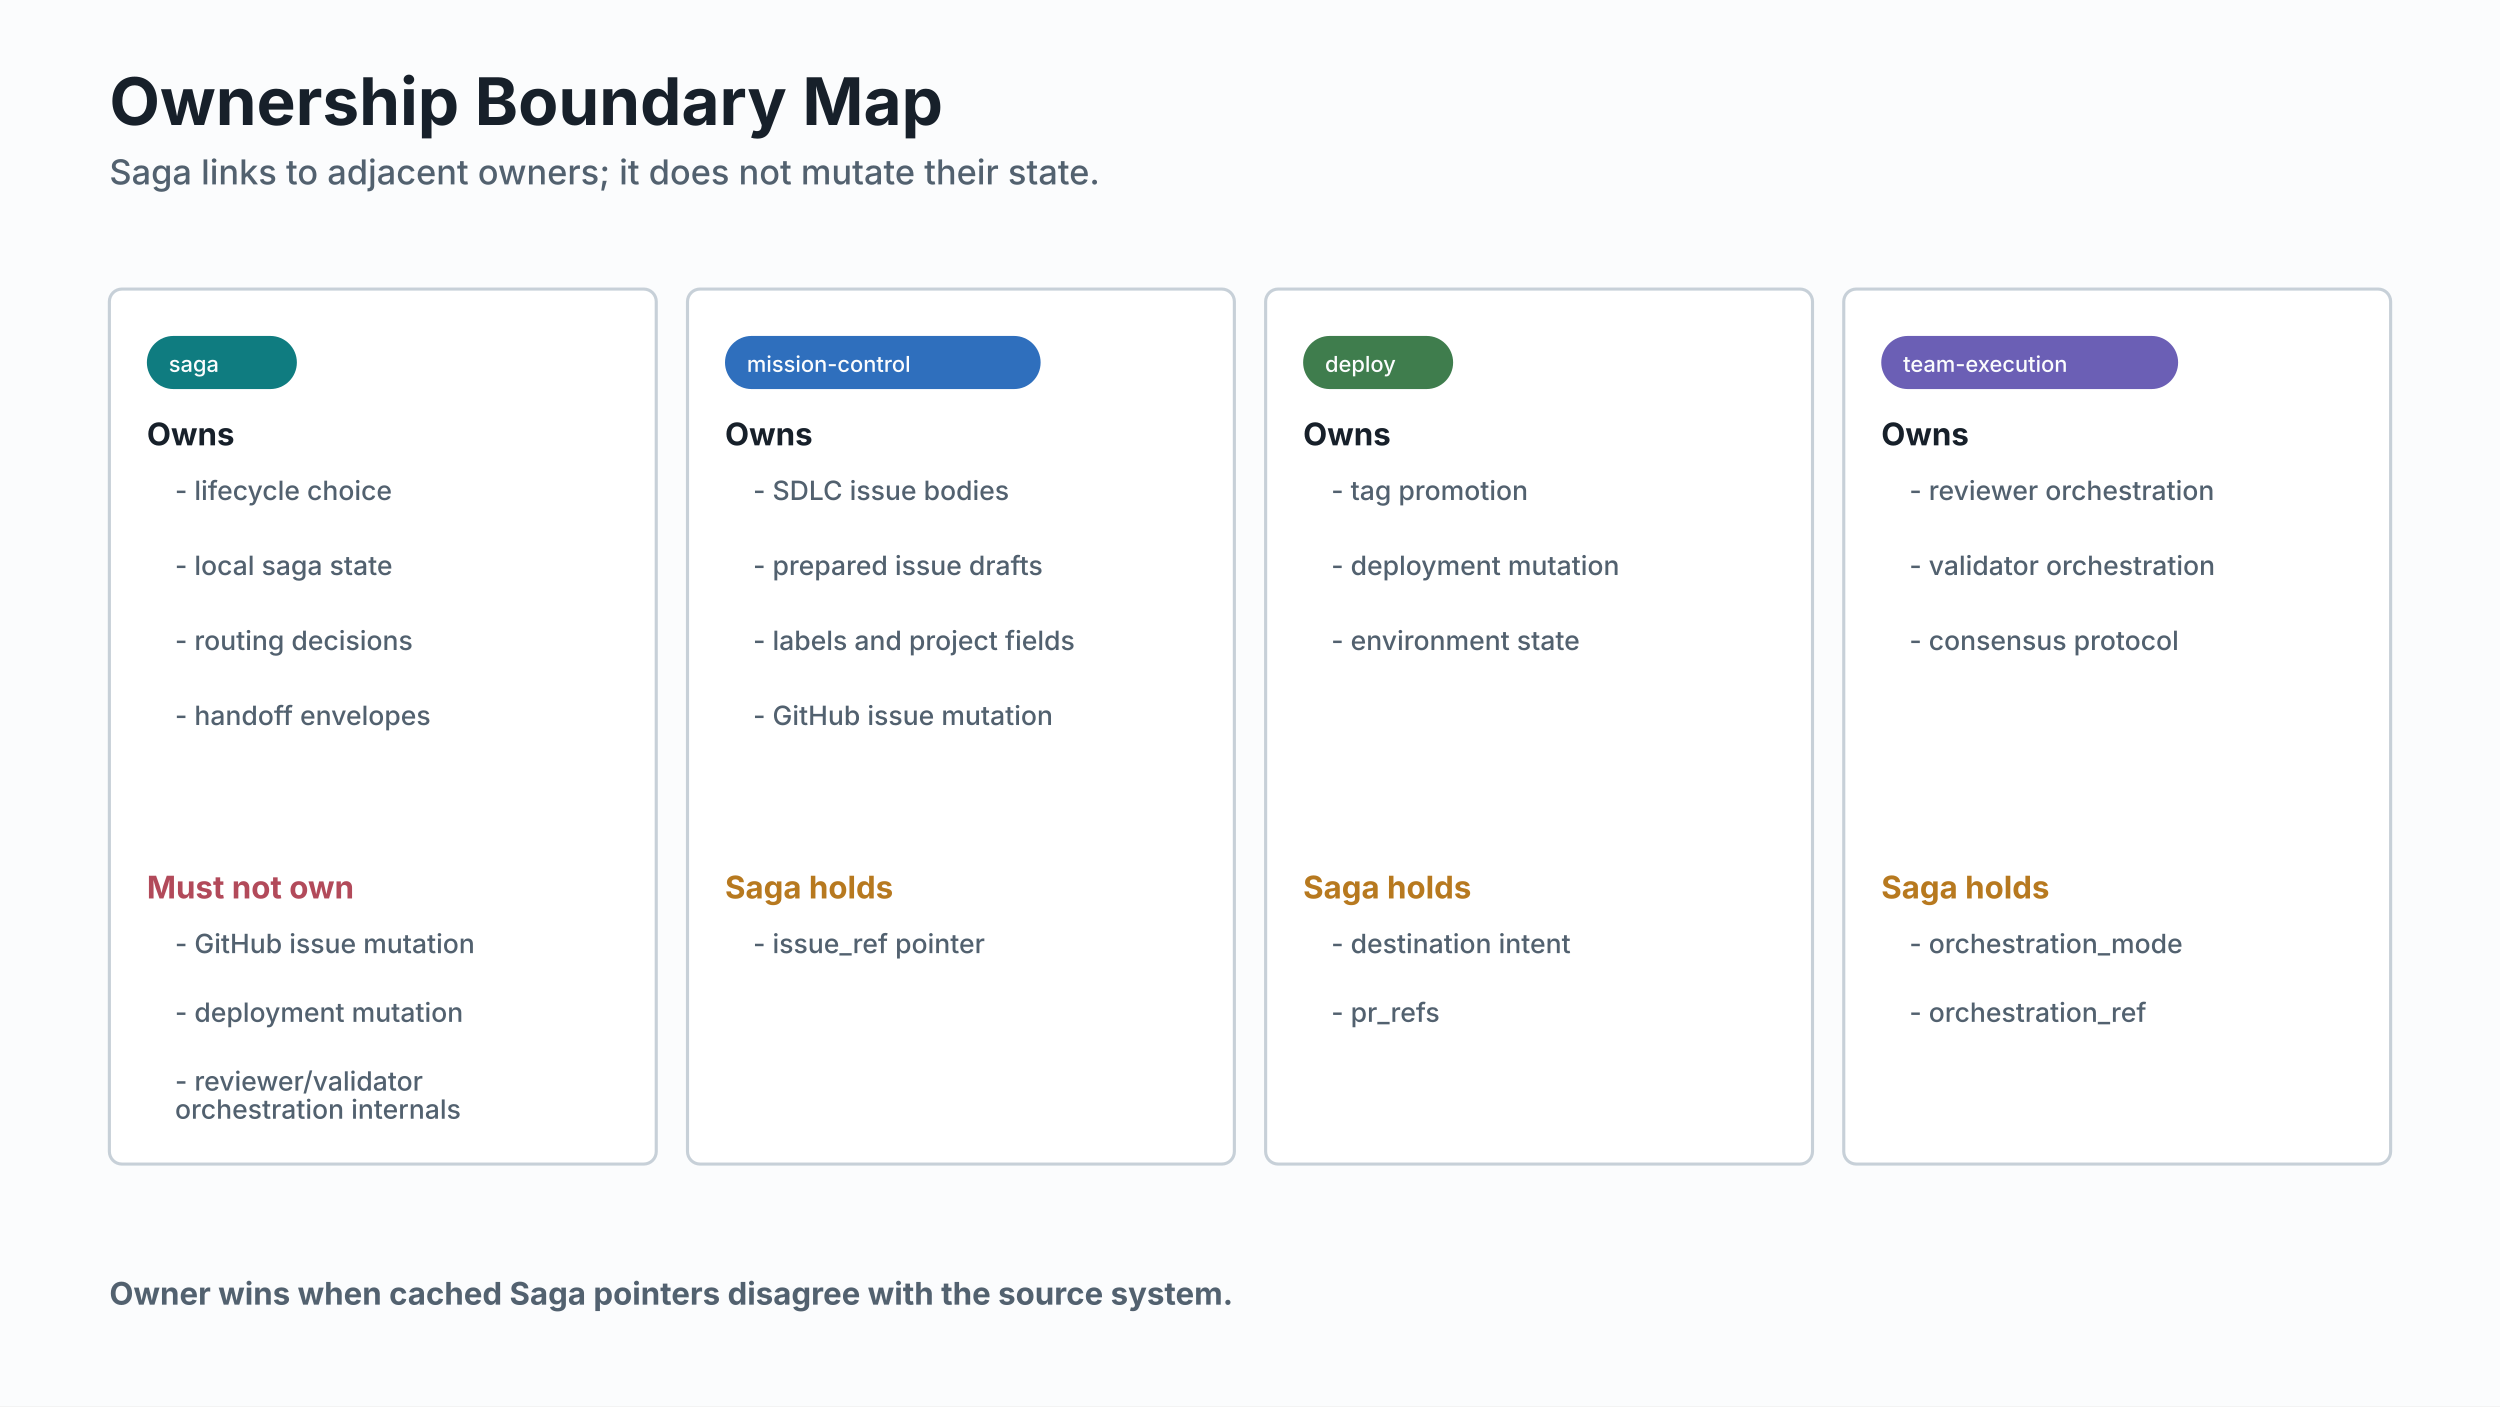
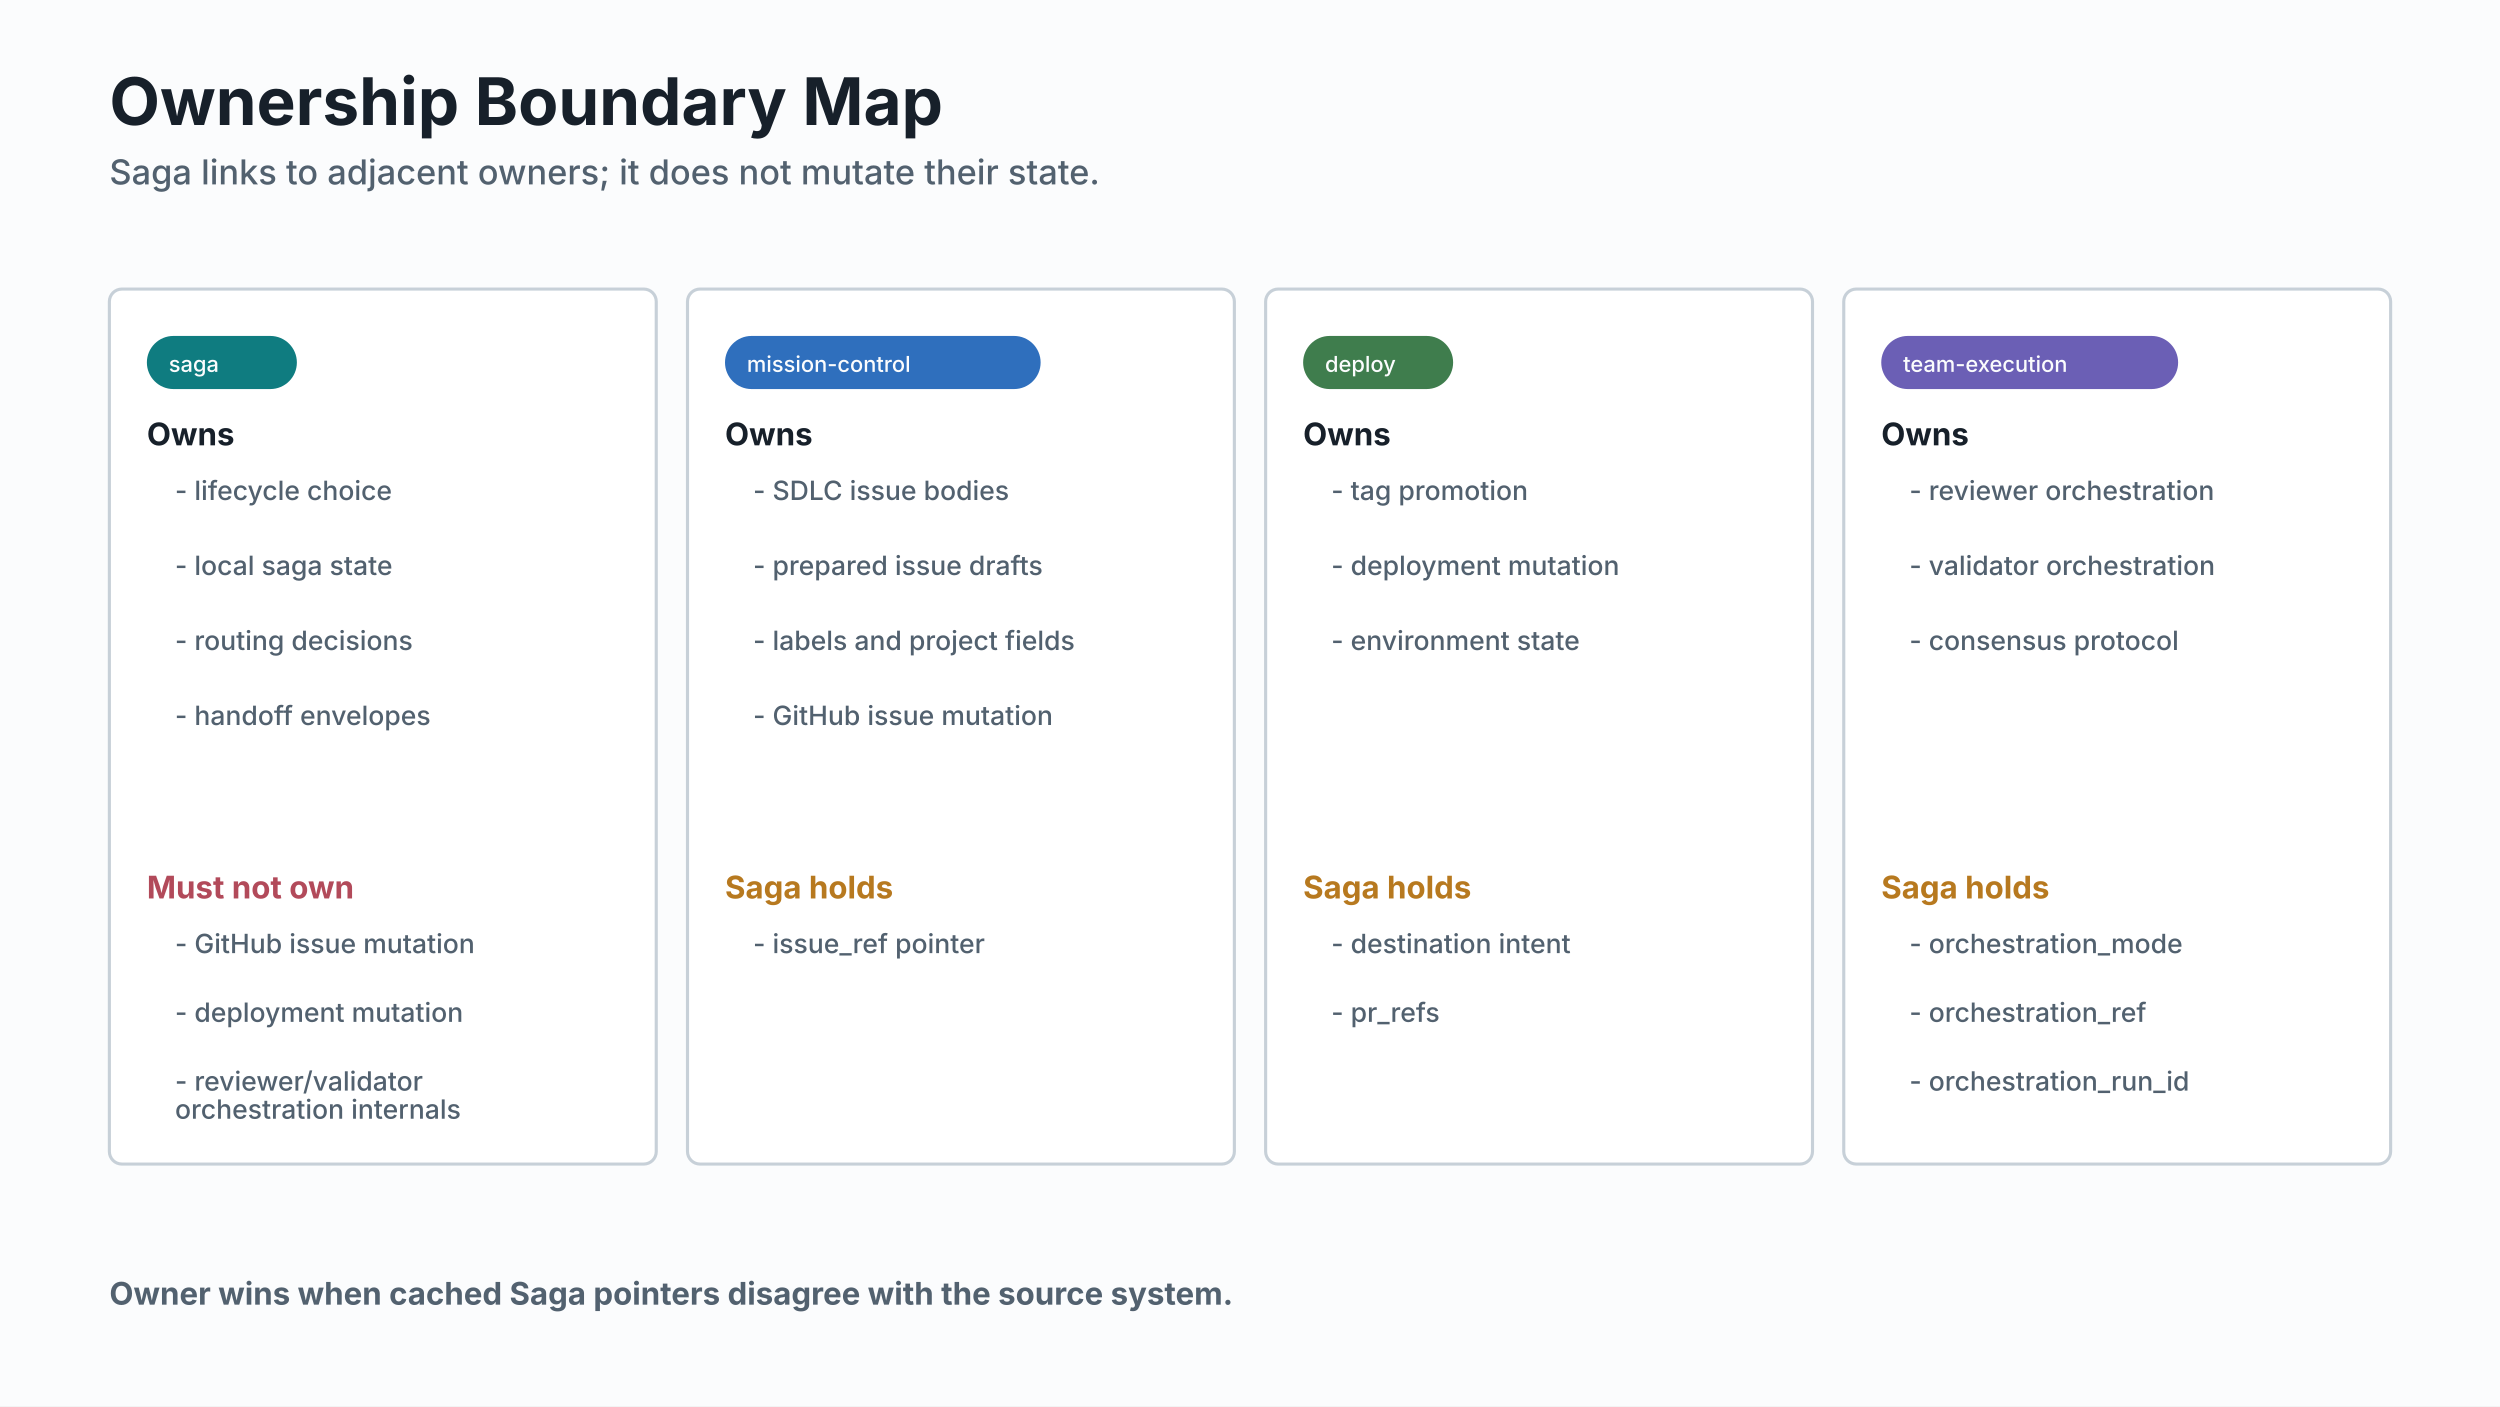
<svg xmlns="http://www.w3.org/2000/svg" width="1600" height="900" viewBox="0 0 1600 900" role="img" aria-labelledby="title desc">
  <rect width="1600" height="900" fill="#fbfcfd" />
  <style>
    .title { font: 700 42px -apple-system, BlinkMacSystemFont, Segoe UI, sans-serif; }
    .subtitle { font: 500 22px -apple-system, BlinkMacSystemFont, Segoe UI, sans-serif; }
    .label { font: 700 20px -apple-system, BlinkMacSystemFont, Segoe UI, sans-serif; }
    .body { font: 500 17px -apple-system, BlinkMacSystemFont, Segoe UI, sans-serif; }
    .small { font: 500 14px -apple-system, BlinkMacSystemFont, Segoe UI, sans-serif; }
  </style>
  <text x="70" y="80" class="title" fill="#17202a">
    <tspan x="70" dy="0">Ownership Boundary Map</tspan>
  </text>
  <text x="70" y="118" class="subtitle" fill="#52616f">
    <tspan x="70" dy="0">Saga links to adjacent owners; it does not mutate their state.</tspan>
  </text>
  <rect x="70" y="185" width="350" height="560" rx="8" fill="#ffffff" stroke="#c7d0d8" stroke-width="2" />
  <rect x="94" y="215" width="96" height="34" rx="17" fill="#0f7c80" />
  <text x="108" y="238" class="small" fill="#fbfcfd">
    <tspan x="108" dy="0">saga</tspan>
  </text>
  <text x="94" y="285" class="label" fill="#17202a">
    <tspan x="94" dy="0">Owns</tspan>
  </text>
  <text x="112" y="320" class="body" fill="#52616f">
    <tspan x="112" dy="0">- lifecycle choice</tspan>
  </text>
  <text x="112" y="368" class="body" fill="#52616f">
    <tspan x="112" dy="0">- local saga state</tspan>
  </text>
  <text x="112" y="416" class="body" fill="#52616f">
    <tspan x="112" dy="0">- routing decisions</tspan>
  </text>
  <text x="112" y="464" class="body" fill="#52616f">
    <tspan x="112" dy="0">- handoff envelopes</tspan>
  </text>
  <text x="94" y="575" class="label" fill="#b24a5a">
    <tspan x="94" dy="0">Must not own</tspan>
  </text>
  <text x="112" y="610" class="body" fill="#52616f">
    <tspan x="112" dy="0">- GitHub issue mutation</tspan>
  </text>
  <text x="112" y="654" class="body" fill="#52616f">
    <tspan x="112" dy="0">- deployment mutation</tspan>
  </text>
  <text x="112" y="698" class="body" fill="#52616f">
    <tspan x="112" dy="0">- reviewer/validator</tspan>
    <tspan x="112" dy="18">orchestration internals</tspan>
  </text>
  <rect x="440" y="185" width="350" height="560" rx="8" fill="#ffffff" stroke="#c7d0d8" stroke-width="2" />
  <rect x="464" y="215" width="202" height="34" rx="17" fill="#2f6fbd" />
  <text x="478" y="238" class="small" fill="#fbfcfd">
    <tspan x="478" dy="0">mission-control</tspan>
  </text>
  <text x="464" y="285" class="label" fill="#17202a">
    <tspan x="464" dy="0">Owns</tspan>
  </text>
  <text x="482" y="320" class="body" fill="#52616f">
    <tspan x="482" dy="0">- SDLC issue bodies</tspan>
  </text>
  <text x="482" y="368" class="body" fill="#52616f">
    <tspan x="482" dy="0">- prepared issue drafts</tspan>
  </text>
  <text x="482" y="416" class="body" fill="#52616f">
    <tspan x="482" dy="0">- labels and project fields</tspan>
  </text>
  <text x="482" y="464" class="body" fill="#52616f">
    <tspan x="482" dy="0">- GitHub issue mutation</tspan>
  </text>
  <text x="464" y="575" class="label" fill="#b7791f">
    <tspan x="464" dy="0">Saga holds</tspan>
  </text>
  <text x="482" y="610" class="body" fill="#52616f">
    <tspan x="482" dy="0">- issue_ref pointer</tspan>
  </text>
  <rect x="810" y="185" width="350" height="560" rx="8" fill="#ffffff" stroke="#c7d0d8" stroke-width="2" />
  <rect x="834" y="215" width="96" height="34" rx="17" fill="#3f7d4d" />
  <text x="848" y="238" class="small" fill="#fbfcfd">
    <tspan x="848" dy="0">deploy</tspan>
  </text>
  <text x="834" y="285" class="label" fill="#17202a">
    <tspan x="834" dy="0">Owns</tspan>
  </text>
  <text x="852" y="320" class="body" fill="#52616f">
    <tspan x="852" dy="0">- tag promotion</tspan>
  </text>
  <text x="852" y="368" class="body" fill="#52616f">
    <tspan x="852" dy="0">- deployment mutation</tspan>
  </text>
  <text x="852" y="416" class="body" fill="#52616f">
    <tspan x="852" dy="0">- environment state</tspan>
  </text>
  <text x="834" y="575" class="label" fill="#b7791f">
    <tspan x="834" dy="0">Saga holds</tspan>
  </text>
  <text x="852" y="610" class="body" fill="#52616f">
    <tspan x="852" dy="0">- destination intent</tspan>
  </text>
  <text x="852" y="654" class="body" fill="#52616f">
    <tspan x="852" dy="0">- pr_refs</tspan>
  </text>
  <rect x="1180" y="185" width="350" height="560" rx="8" fill="#ffffff" stroke="#c7d0d8" stroke-width="2" />
  <rect x="1204" y="215" width="190" height="34" rx="17" fill="#6b5fb5" />
  <text x="1218" y="238" class="small" fill="#fbfcfd">
    <tspan x="1218" dy="0">team-execution</tspan>
  </text>
  <text x="1204" y="285" class="label" fill="#17202a">
    <tspan x="1204" dy="0">Owns</tspan>
  </text>
  <text x="1222" y="320" class="body" fill="#52616f">
    <tspan x="1222" dy="0">- reviewer orchestration</tspan>
  </text>
  <text x="1222" y="368" class="body" fill="#52616f">
    <tspan x="1222" dy="0">- validator orchestration</tspan>
  </text>
  <text x="1222" y="416" class="body" fill="#52616f">
    <tspan x="1222" dy="0">- consensus protocol</tspan>
  </text>
  <text x="1204" y="575" class="label" fill="#b7791f">
    <tspan x="1204" dy="0">Saga holds</tspan>
  </text>
  <text x="1222" y="610" class="body" fill="#52616f">
    <tspan x="1222" dy="0">- orchestration_mode</tspan>
  </text>
  <text x="1222" y="654" class="body" fill="#52616f">
    <tspan x="1222" dy="0">- orchestration_ref</tspan>
  </text>
+   <text x="1222" y="698" class="body" fill="#52616f">
+     <tspan x="1222" dy="0">- orchestration_run_id</tspan>
+   </text>
  <text x="70" y="835" class="label" fill="#52616f">
    <tspan x="70" dy="0">Owner wins when cached Saga pointers disagree with the source system.</tspan>
  </text>
</svg>
